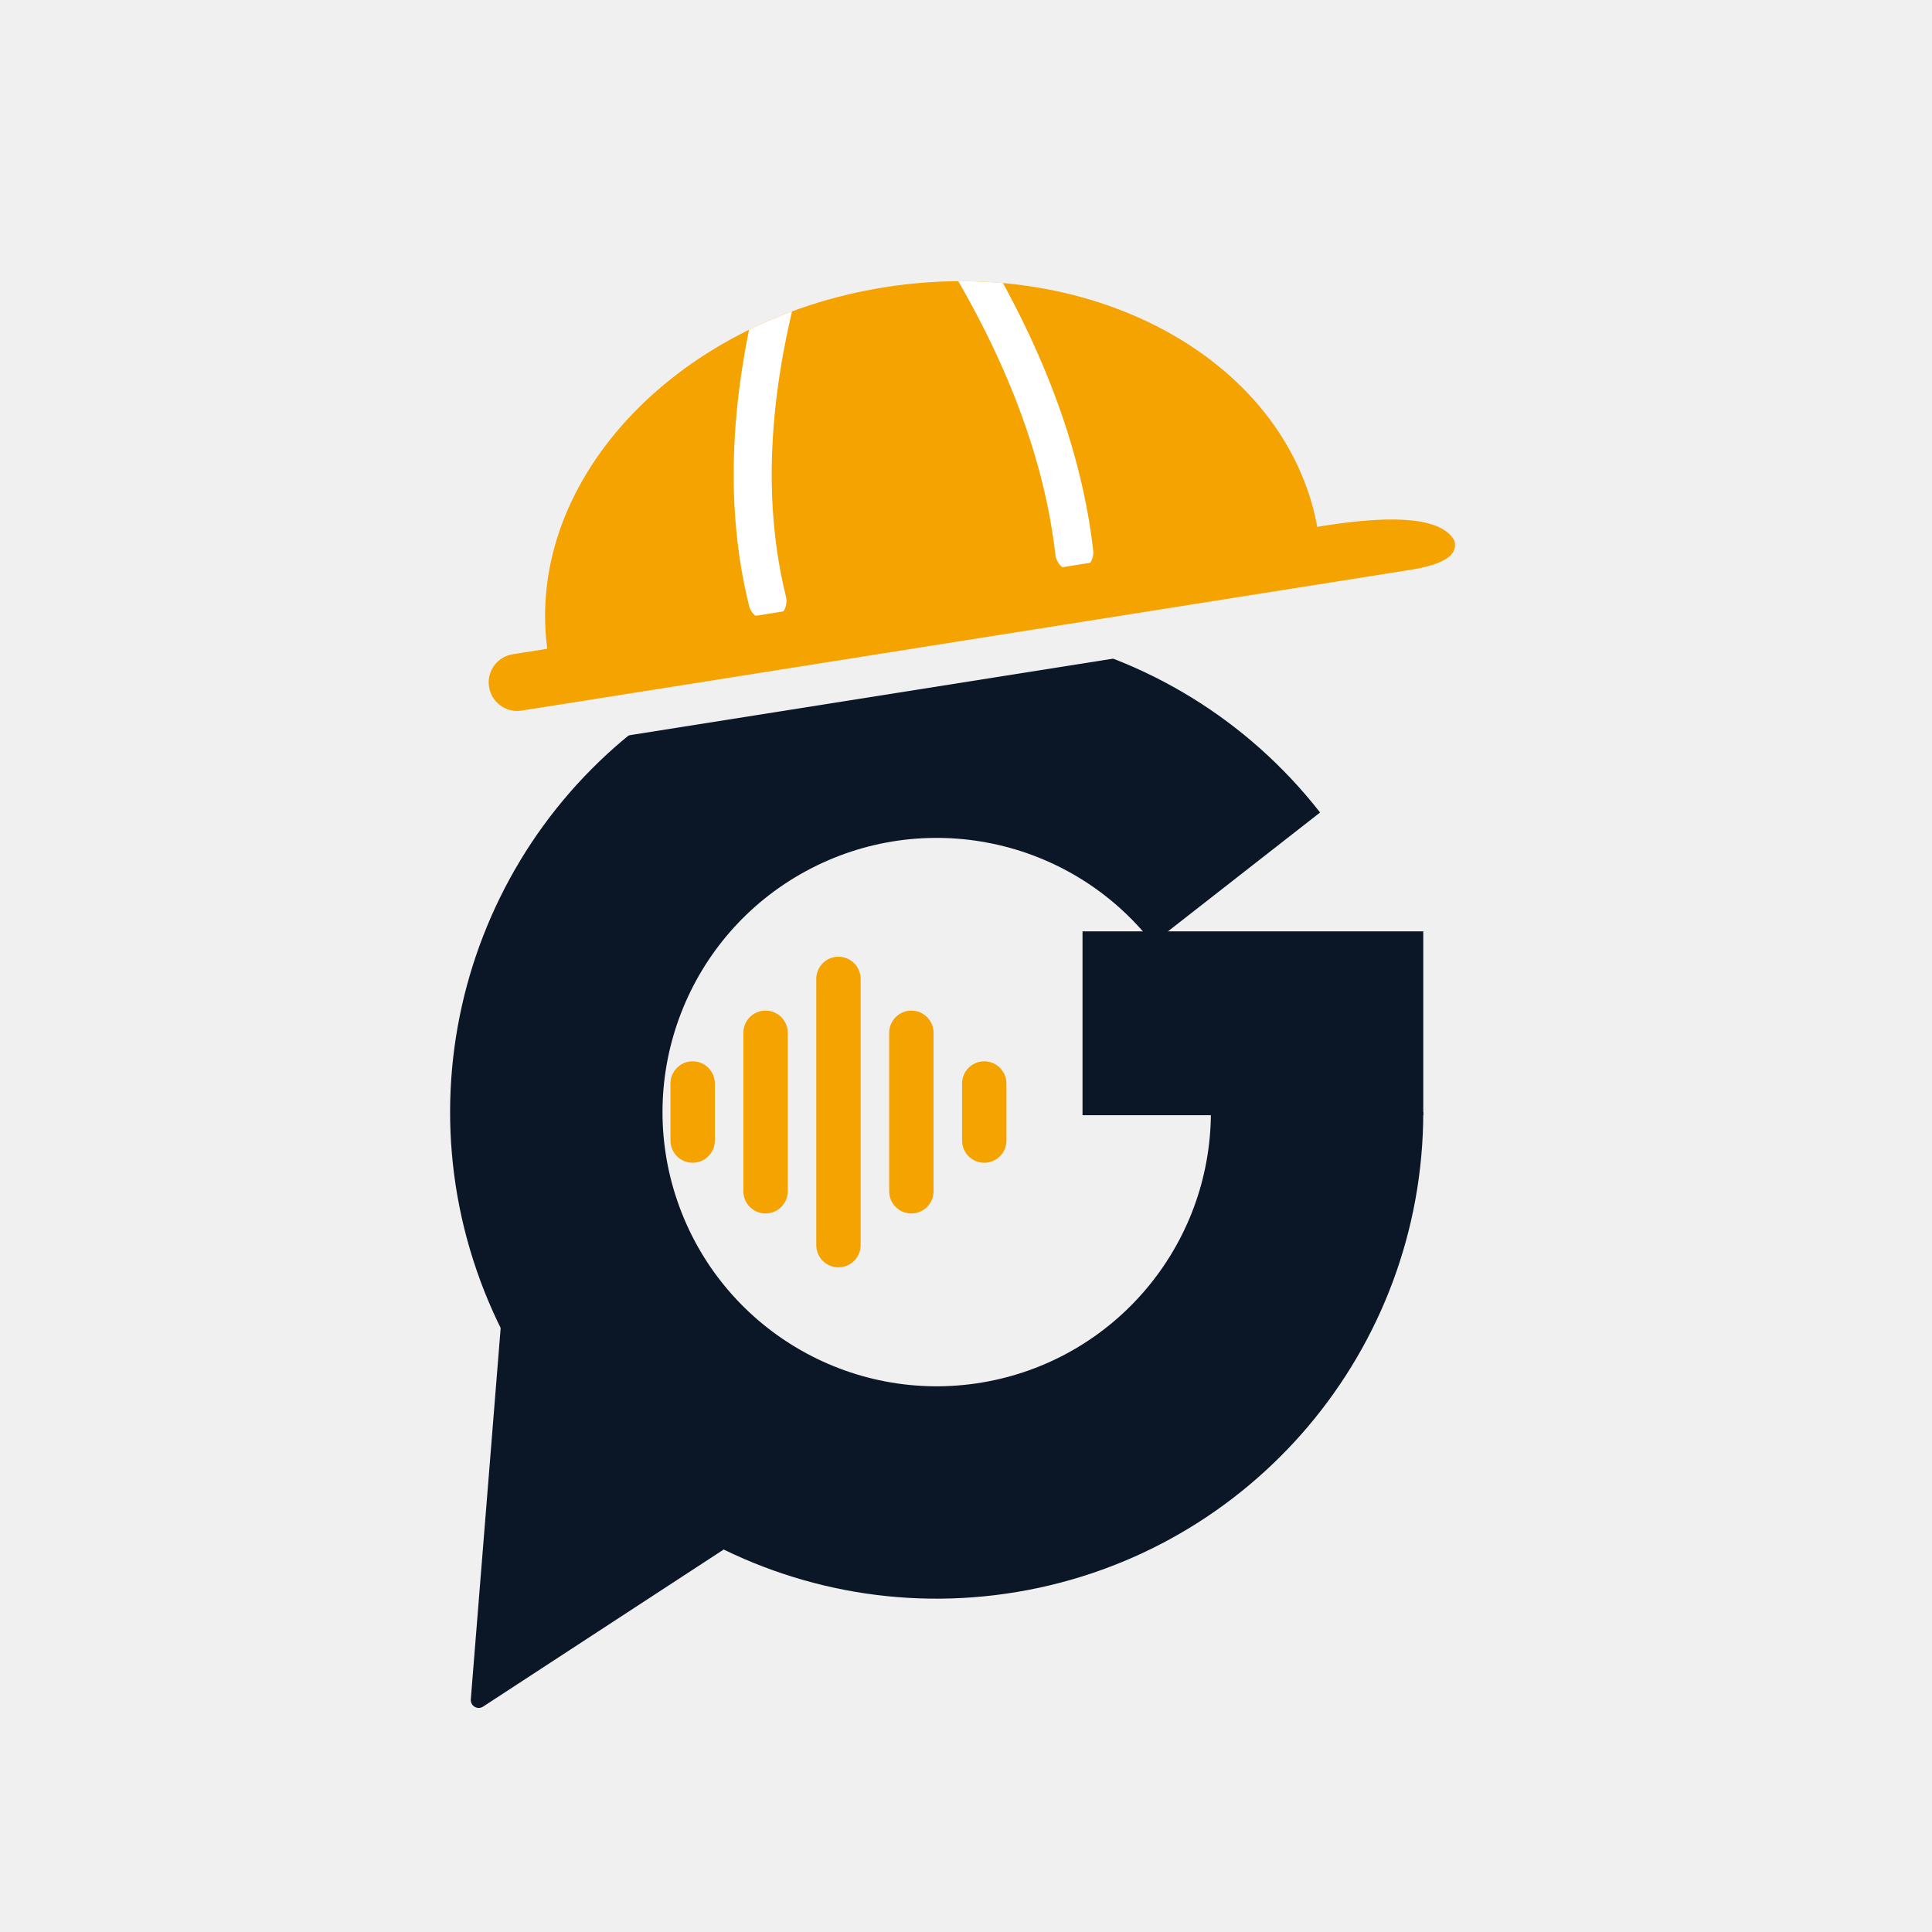
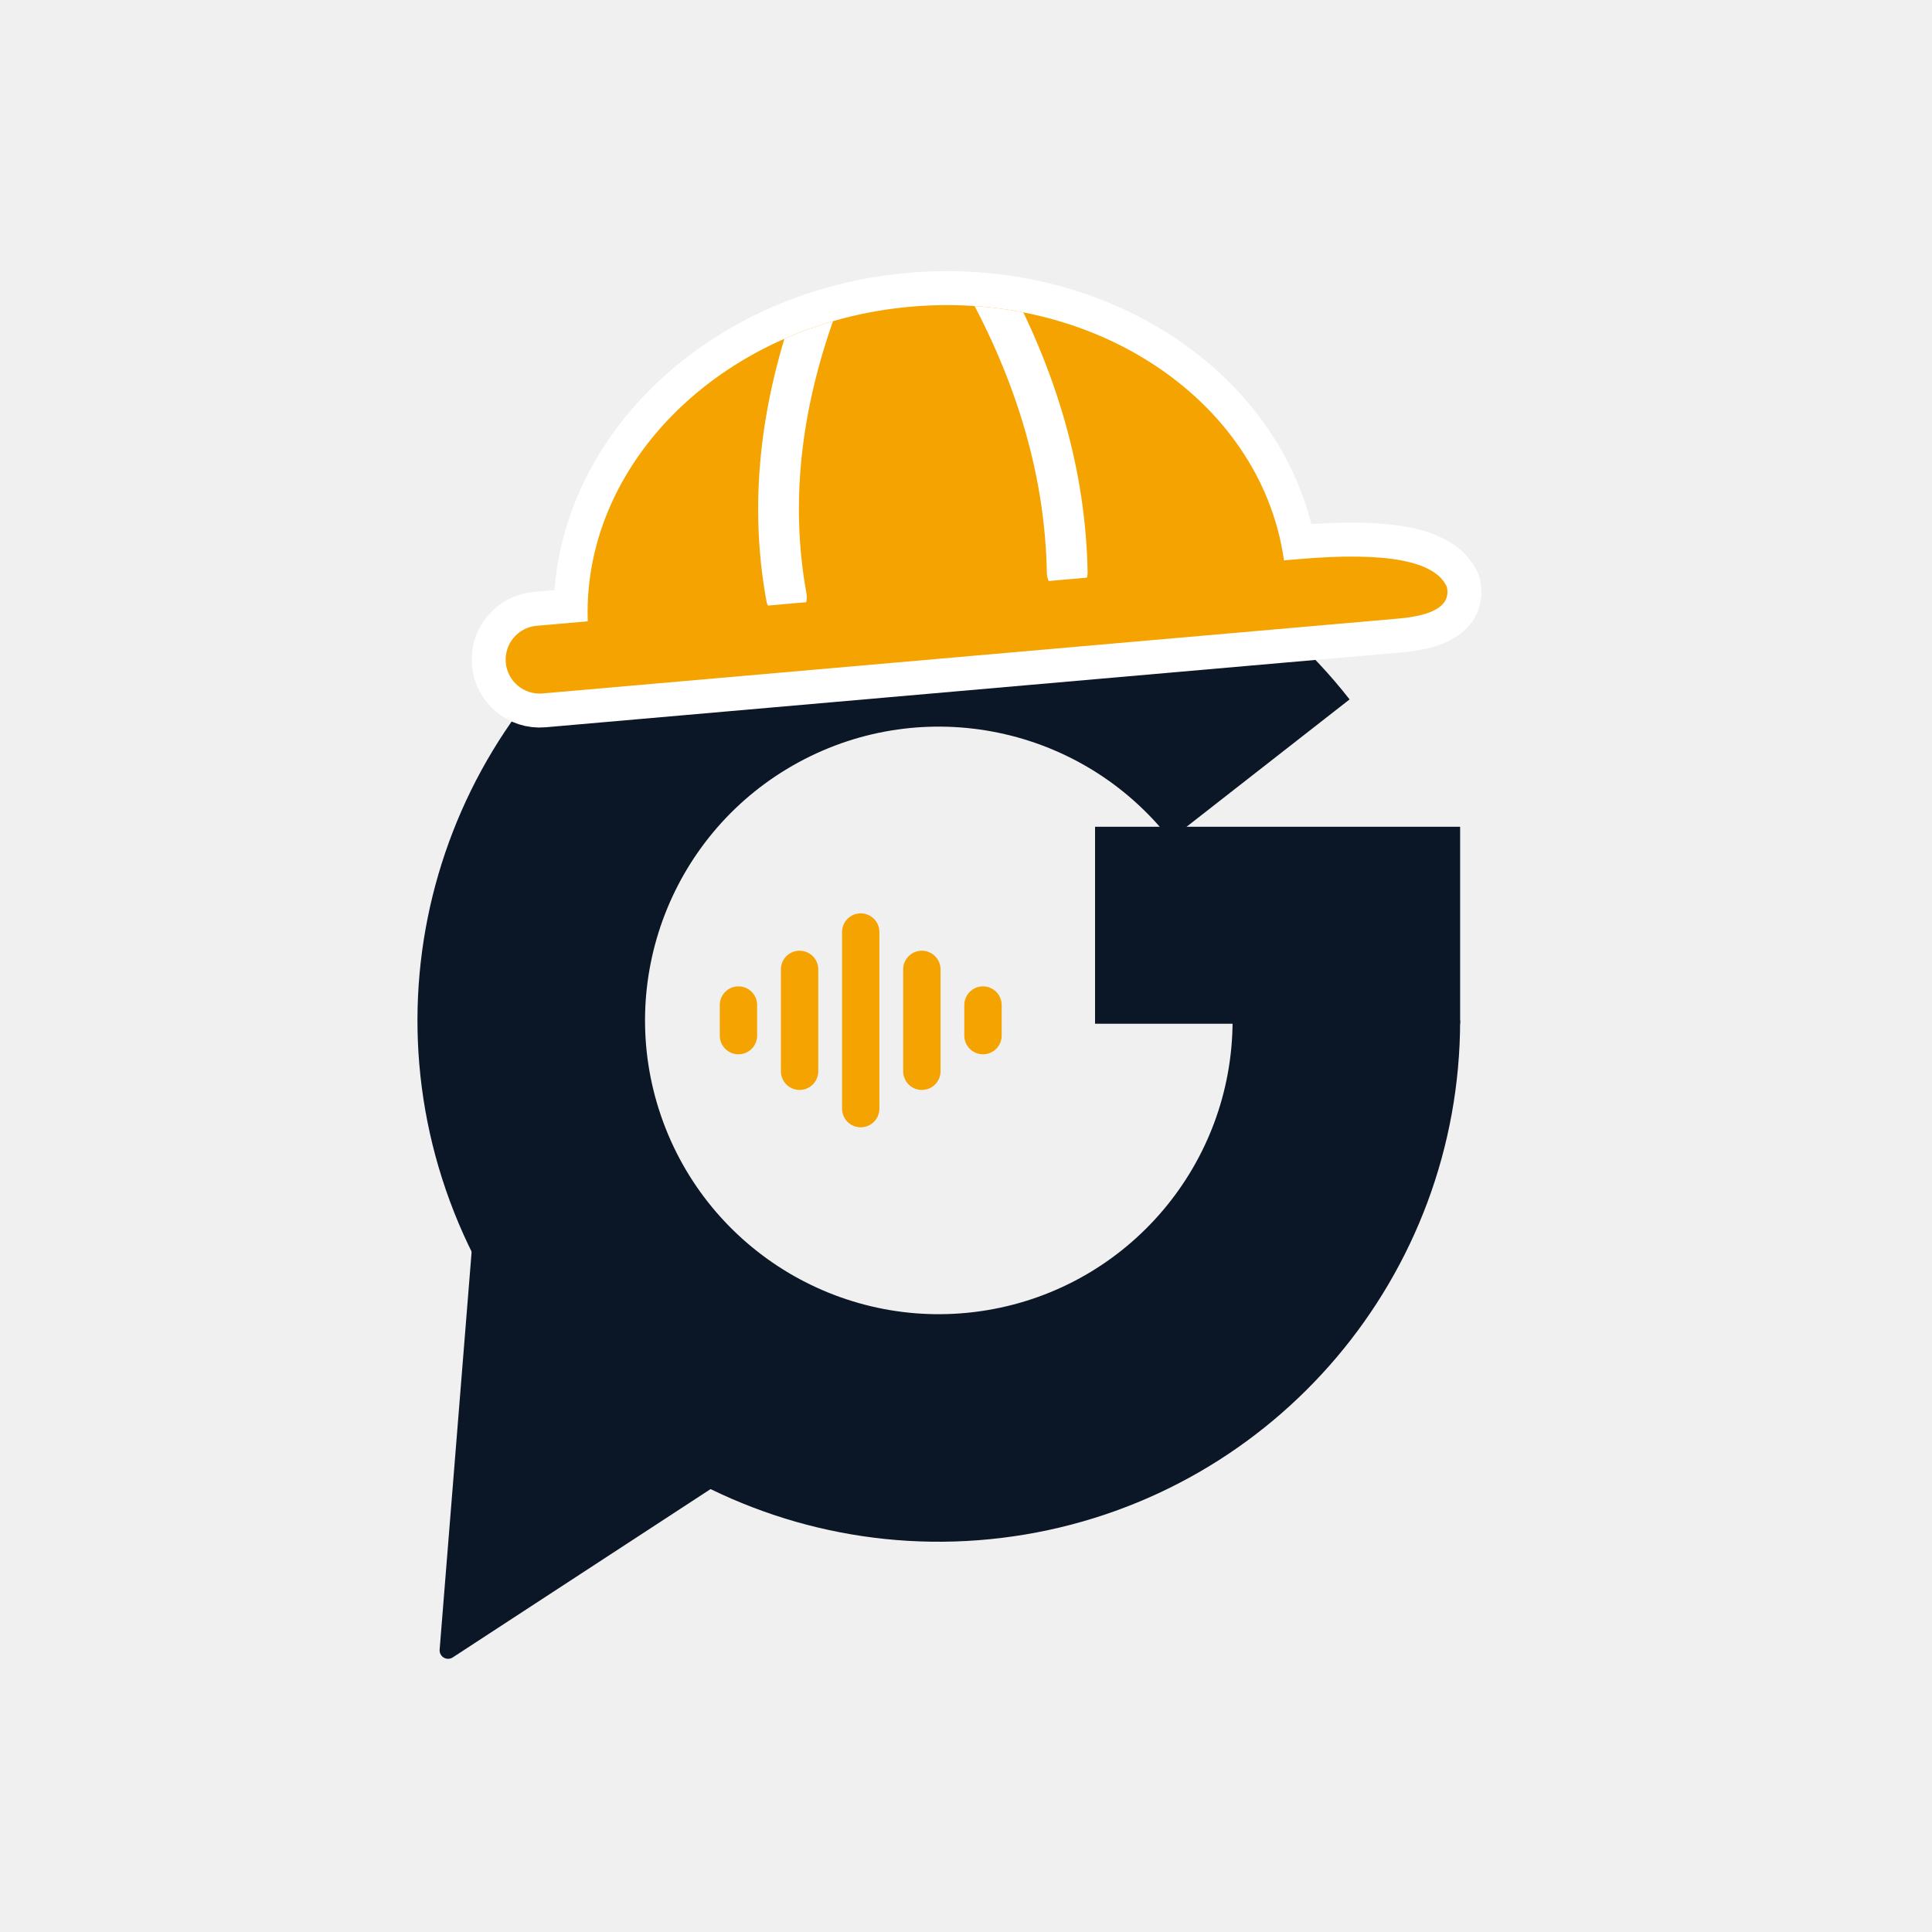
<svg xmlns="http://www.w3.org/2000/svg" viewBox="0 0 1024 1024" width="1024" height="1024">
  <g>
-     <g transform="translate(520 518) scale(0.84) translate(-540 -515)">
-       <defs>
-         <mask id="m">
-           <rect width="1024" height="1024" fill="#fff" />
-           <g fill="#000">
-             <rect x="0" y="0" width="1024" height="331" transform="rotate(-9 512 287)" />
-           </g>
-         </mask>
-       </defs>
-       <g fill="#0B1726" mask="url(#m)">
+     <g transform="translate(512 512) scale(0.9) translate(-528 -568)">
+       <g fill="#0B1726">
        <path d="M 753.9 411.0 A 307.0 307.0 0 1 0 819.0 600.0 L 685.0 600.0 A 173.0 173.0 0 1 1 648.3 493.5 Z" />
        <rect x="604" y="486" width="215.0" height="116" rx="0" />
        <path d="M 412.0 847.6 L 223.0 971.0 L 249.1 646.4 Z" stroke="#0B1726" stroke-width="10" stroke-linejoin="round" />
      </g>
      <g fill="#F5A300">
-         <rect x="344.0" y="568.0" width="28" height="64" rx="14.0" />
-         <rect x="390.0" y="536.0" width="28" height="128" rx="14.0" />
-         <rect x="436.0" y="502.0" width="28" height="196" rx="14.0" />
-         <rect x="482.0" y="536.0" width="28" height="128" rx="14.0" />
-         <rect x="528.0" y="568.0" width="28" height="64" rx="14.0" />
+         <rect x="383.0" y="580.0" width="22" height="40" rx="11.0" />
+         <rect x="419.0" y="559.0" width="22" height="82" rx="11.0" />
+         <rect x="455.0" y="537.0" width="22" height="126" rx="11.0" />
+         <rect x="491.0" y="559.0" width="22" height="82" rx="11.0" />
+         <rect x="527.0" y="580.0" width="22" height="40" rx="11.0" />
      </g>
-       <g transform="rotate(-9 512 287)">
+       <g transform="rotate(-5 512 367)">
        <clipPath id="dome">
-           <path d="M 266 273 A 246 196 0 0 1 758 273 Z" />
+           <path d="M 306 355 A 206 176 0 0 1 718 355 Z" />
        </clipPath>
-         <path d="M 266 273 A 246 196 0 0 1 758 273 Z" fill="#F5A300" />
+         <path d="M 276 347 H 726 Q 804 347 812 371 Q 814 387 782 387 H 276 A 20 20 0 0 1 276 347 Z" fill="#FFFFFF" stroke="#FFFFFF" stroke-width="40" stroke-linejoin="round" />
+         <path d="M 306 355 A 206 176 0 0 1 718 355 Z" fill="#F5A300" stroke="#FFFFFF" stroke-width="40" paint-order="stroke" />
        <g clip-path="url(#dome)" fill="none" stroke="#FFFFFF" stroke-width="24" stroke-linecap="round">
-           <path d="M 450 57 Q 400 167 408 261" />
-           <path d="M 562 57 Q 608 167 604 261" />
+           <path d="M 460 167 Q 416 257 424 343" />
+           <path d="M 556 167 Q 596 257 590 343" />
        </g>
-         <path d="M 244 269 H 762 Q 834 269 842 291 Q 844 305 812 305 H 244 A 18 18 0 0 1 244 269 Z" fill="#F5A300" />
+         <path d="M 276 347 H 726 Q 804 347 812 371 Q 814 387 782 387 H 276 A 20 20 0 0 1 276 347 Z" fill="#F5A300" />
      </g>
    </g>
  </g>
</svg>
